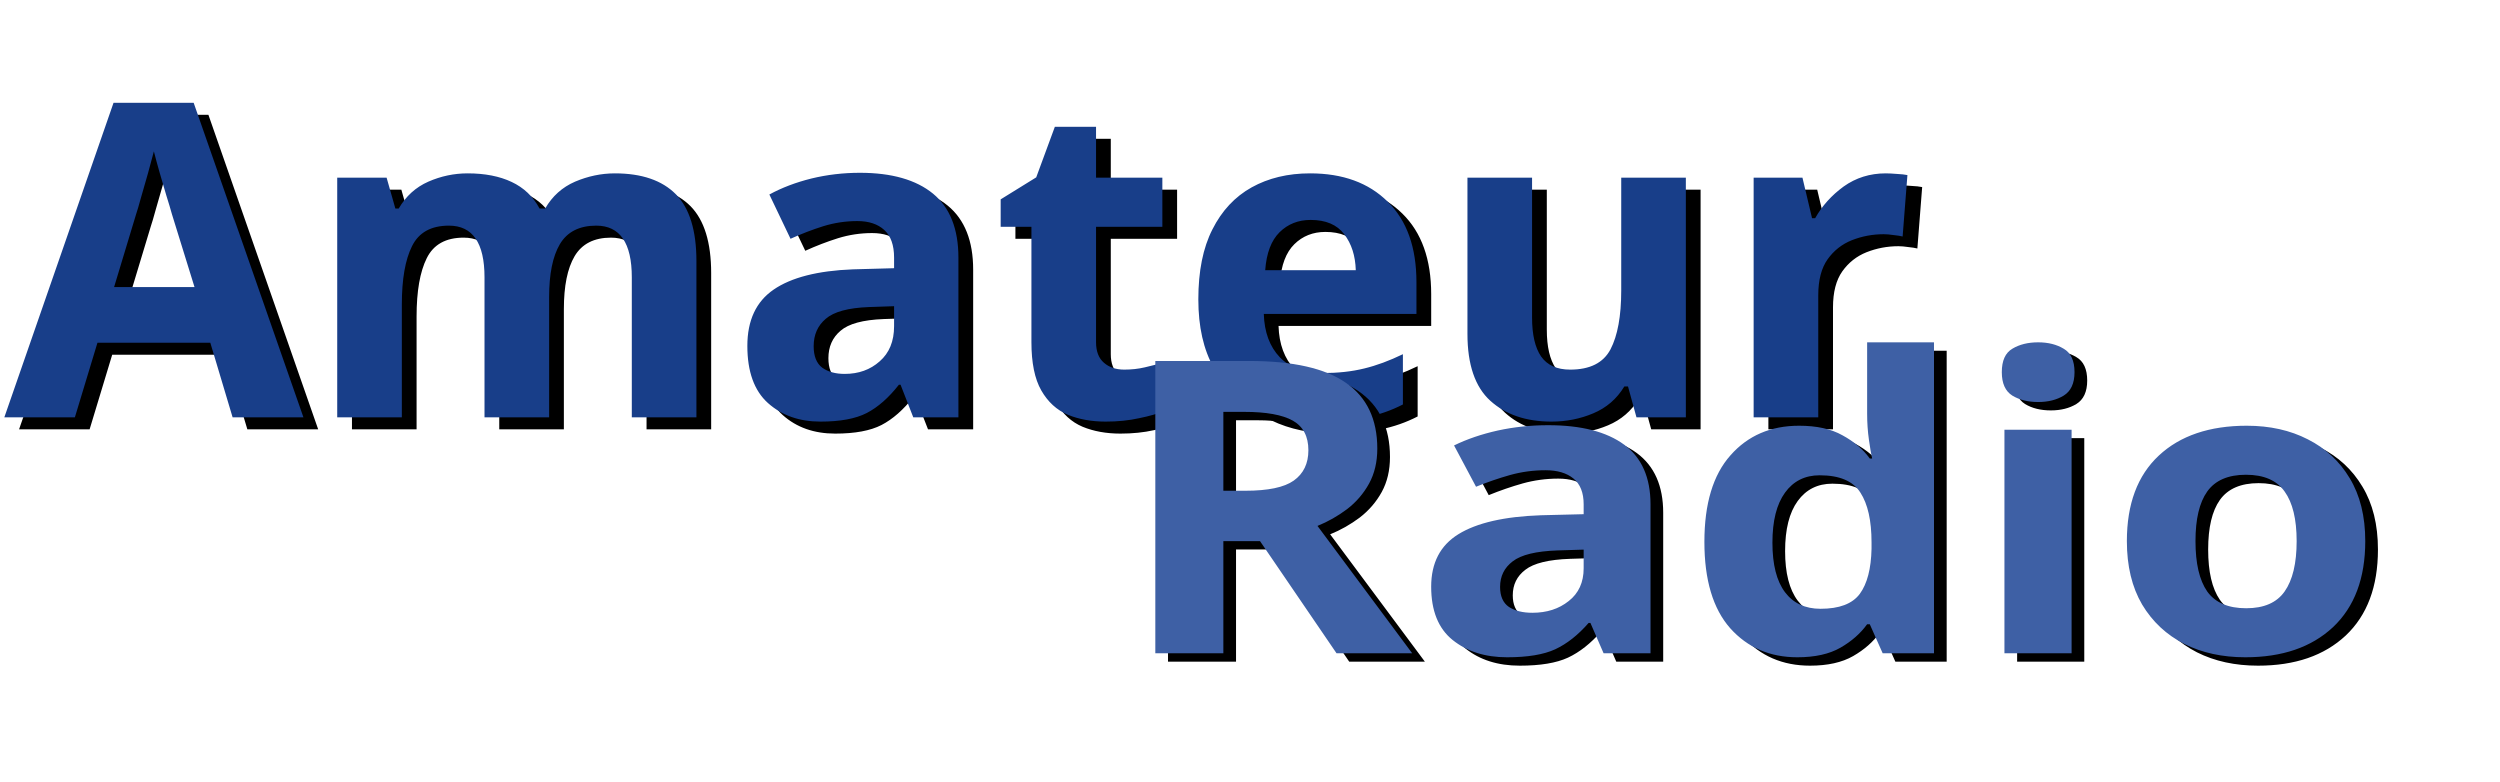
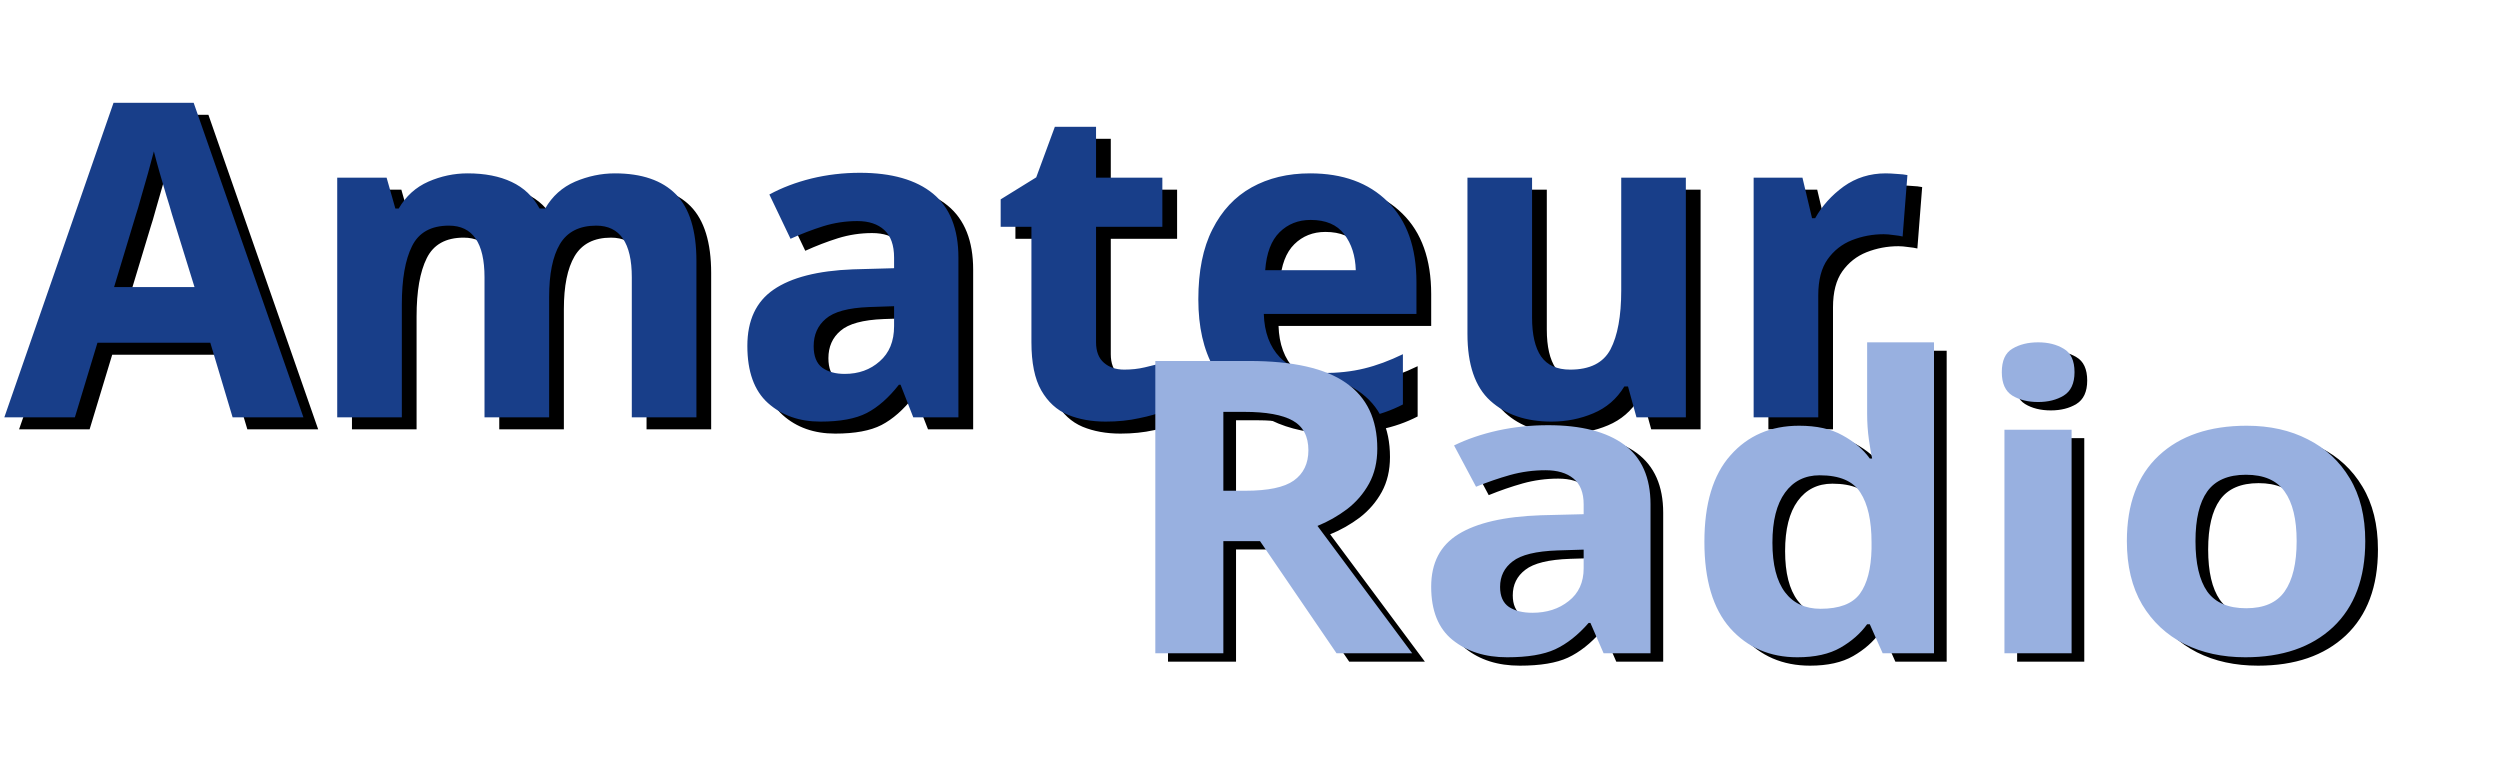
<svg xmlns="http://www.w3.org/2000/svg" width="800" height="250">
  <g>
    <text id="svg_3" font-style="normal" font-weight="bold" stroke="#000000" transform="matrix(5.778826,0,0,5.850376,-1728.131,-579.1747) " xml:space="preserve" text-anchor="middle" font-family="Sans-serif" font-size="24" y="122.481" x="353.045" stroke-linecap="null" stroke-linejoin="null" stroke-dasharray="null" stroke-width="0" fill="#000000">Amateur</text>
    <text font-style="normal" font-weight="bold" stroke="#000000" transform="matrix(5.778826,0,0,5.850376,-1728.131,-579.1747) " xml:space="preserve" text-anchor="middle" font-family="Sans-serif" font-size="24" id="svg_1" y="121.825" x="352.228" stroke-linecap="null" stroke-linejoin="null" stroke-dasharray="null" stroke-width="0" fill="#183e89">Amateur</text>
    <text id="svg_4" font-style="normal" font-weight="bold" stroke="#000000" transform="matrix(6.005357,0,0,5.456927,-2051.066,-578.0062) " xml:space="preserve" text-anchor="middle" font-family="Sans-serif" font-size="24" y="144.722" x="435.472" stroke-linecap="null" stroke-linejoin="null" stroke-dasharray="null" stroke-width="0" fill="#000000">Radio</text>
-     <text id="svg_2" font-style="normal" font-weight="bold" stroke="#000000" transform="matrix(6.005357,0,0,5.456927,-2051.066,-578.0062) " xml:space="preserve" text-anchor="middle" font-family="Sans-serif" font-size="24" y="144.232" x="434.798" stroke-linecap="null" stroke-linejoin="null" stroke-dasharray="null" stroke-width="0" fill="#3e60a5">Radio</text>
+     <text id="svg_2" font-style="normal" font-weight="bold" stroke="#000000" transform="matrix(6.005357,0,0,5.456927,-2051.066,-578.0062) " xml:space="preserve" text-anchor="middle" font-family="Sans-serif" font-size="24" y="144.232" x="434.798" stroke-linecap="null" stroke-linejoin="null" stroke-dasharray="null" stroke-width="0" fill="#98b0e0">Radio</text>
  </g>
</svg>
